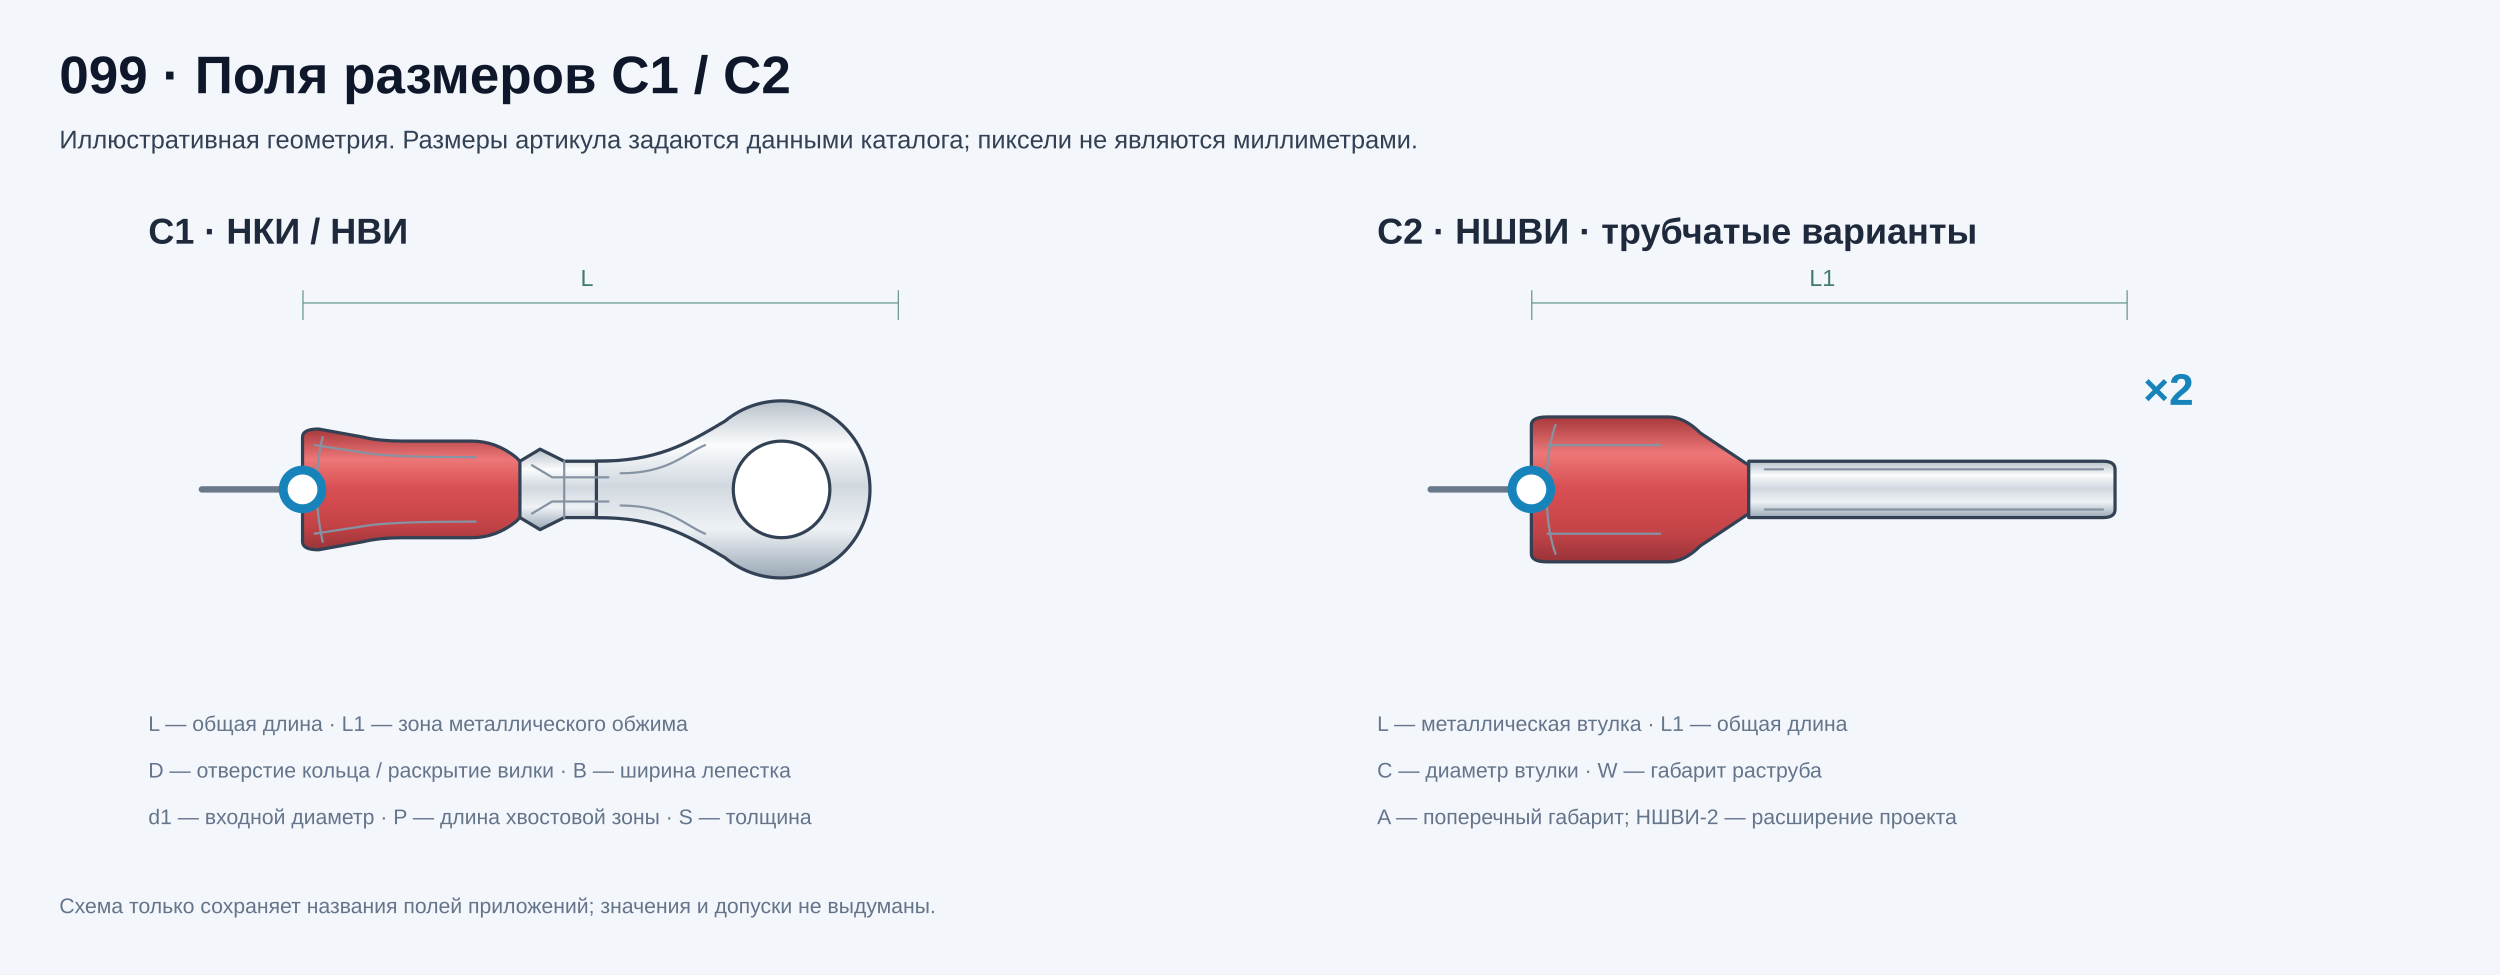
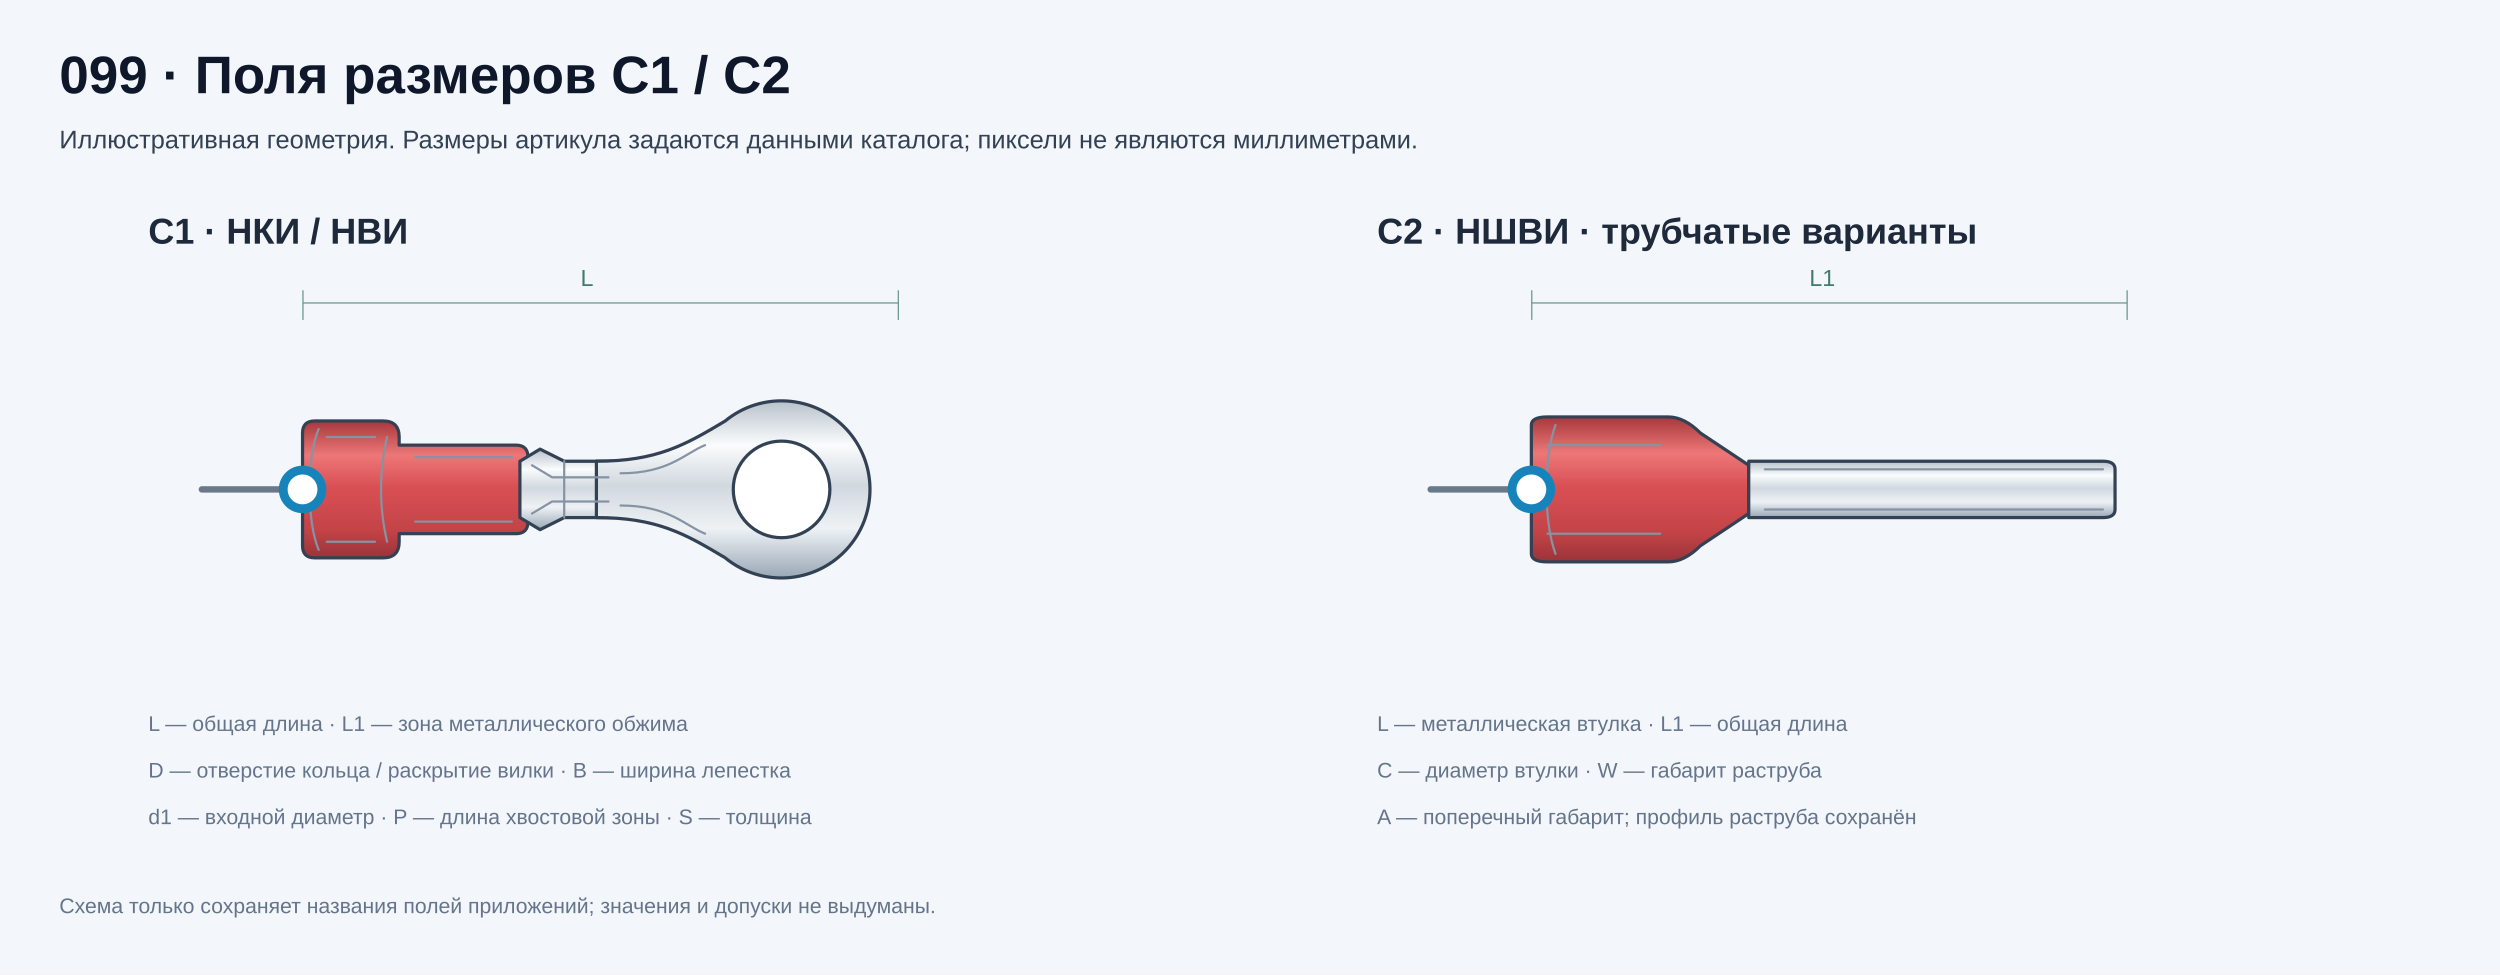
<svg xmlns="http://www.w3.org/2000/svg" width="1180" height="460" viewBox="0 0 1180 460" role="img" aria-labelledby="title">
  <style>svg{font-family:Arial,'Segoe UI',sans-serif} .geom{stroke:#334155;stroke-width:.8;stroke-linecap:round;stroke-linejoin:round} .geom text{stroke:none;stroke-width:0} .detail{stroke:#8593a3;stroke-width:.55;fill:none} .wire{stroke:#69798a;stroke-width:1.6;fill:none;stroke-linecap:round} .text{font-size:12px;fill:#334155;stroke:none} .small{font-size:10px;fill:#64748b;stroke:none} .title{font-size:25px;fill:#0f172a;font-weight:700;stroke:none} .card-title{font-size:17px;fill:#1e293b;font-weight:700;stroke:none} .view{font-size:11px;fill:#237ca3;font-weight:700;stroke:none} .badge{font-size:11px;fill:#1684ba;font-weight:700;stroke:none} .dim{stroke:#5f8f87;stroke-width:.55;fill:none} .dimtext{font-size:11px;fill:#427a70;stroke:none}</style>
  <defs>
    <linearGradient id="metal" x1="0" y1="0" x2="0" y2="1">
      <stop offset="0" stop-color="#b8c1ca" />
      <stop offset=".25" stop-color="#fafcfd" />
      <stop offset=".48" stop-color="#d1d8df" />
      <stop offset=".72" stop-color="#eef2f5" />
      <stop offset="1" stop-color="#99a7b5" />
    </linearGradient>
    <linearGradient id="red" x1="0" y1="0" x2="0" y2="1">
      <stop offset="0" stop-color="#a7383b" />
      <stop offset=".25" stop-color="#ed7778" />
      <stop offset=".48" stop-color="#d95054" />
      <stop offset=".8" stop-color="#c34347" />
      <stop offset="1" stop-color="#993439" />
    </linearGradient>
    <linearGradient id="blue" x1="0" y1="0" x2="0" y2="1">
      <stop offset="0" stop-color="#235783" />
      <stop offset=".25" stop-color="#65a2ce" />
      <stop offset=".5" stop-color="#397fb3" />
      <stop offset="1" stop-color="#23557d" />
    </linearGradient>
    <linearGradient id="yellow" x1="0" y1="0" x2="0" y2="1">
      <stop offset="0" stop-color="#b88c29" />
      <stop offset=".27" stop-color="#ffe6a1" />
      <stop offset=".55" stop-color="#e9bd4d" />
      <stop offset="1" stop-color="#b48c32" />
    </linearGradient>
  </defs>
  <rect x="0" y="0" width="1180" height="460" rx="0" fill="#f3f6fa" />
  <text x="28" y="44" class="title">099 · Поля размеров C1 / C2</text>
  <text x="28" y="70" class="text">Иллюстративная геометрия. Размеры артикула задаются данными каталога; пиксели не являются миллиметрами.</text>
  <text x="70" y="115" class="card-title">C1 · НКИ / НВИ</text>
  <g transform="translate(82,136) scale(1.9)">
    <g class="geom">
      <line x1="7" y1="50" x2="32" y2="50" class="wire" />
-       <path d="M32 37 Q32 35 36 35 L47 37 Q51 38 57 38 H74 Q80 38 85 42 L88 45 V55 L85 58 Q80 62 74 62 H57 Q51 62 47 63 L36 65 Q32 65 32 63 Z" fill="url(#red)" />
+       <path d="M32 36 Q32 33 35 33 H52 Q56 33 56 37 V39 H85 Q88 39 88 42 V58 Q88 61 85 61 H56 V63 Q56 67 52 67 H35 Q32 67 32 64 Z" fill="url(#red)" />
      <path d="M86 43 L91 40 L97 43 H109 V57 H97 L91 60 L86 57 Z" fill="url(#metal)" />
      <path d="M105 43 C120 43 127 39 137 33 A22 22 0 1 1 137 67 C127 61 120 57 105 57 Z" fill="url(#metal)" />
      <circle cx="151" cy="50" r="12" fill="#ffffff" />
      <path d="M89 44 L94 47 H108 M89 56 L94 53 H108 M97 43 V57" fill="none" class="detail" />
-       <path d="M35 39 L48 41 Q54 42 75 42 M35 61 L48 59 Q54 58 75 58 M37 37 Q34 49 37 63" fill="none" class="detail" />
+       <path d="M38 37 H50 M38 63 H50 M60 42 H84 M60 58 H84 M36 35 C33 42 33 58 36 65 M53 37 Q50 50 53 63" fill="none" class="detail" />
      <path d="M111 46 C123 46 127 41 132 39 M111 54 C123 54 127 59 132 61" fill="none" class="detail" />
    </g>
    <circle cx="32" cy="50" r="4.8" fill="#ffffff" data-role="wire-entry" stroke="#1684ba" stroke-width="2.2" />
  </g>
  <line x1="143" y1="143" x2="424" y2="143" class="dim" />
  <line x1="143" y1="137" x2="143" y2="151" class="dim" />
  <line x1="424" y1="137" x2="424" y2="151" class="dim" />
  <text x="274" y="135" class="dimtext">L</text>
  <text x="70" y="345" class="small">L — общая длина · L1 — зона металлического обжима</text>
  <text x="70" y="367" class="small">D — отверстие кольца / раскрытие вилки · B — ширина лепестка</text>
  <text x="70" y="389" class="small">d1 — входной диаметр · P — длина хвостовой зоны · S — толщина</text>
  <text x="650" y="115" class="card-title">C2 · НШВИ · трубчатые варианты</text>
  <g transform="translate(662,136) scale(1.9)">
    <g class="geom">
      <line x1="7" y1="50" x2="32" y2="50" class="wire" />
      <path d="M32 34 Q32 32 36 32 H66 Q70 32 74 36 L86 44 V56 L74 64 Q70 68 66 68 H36 Q32 68 32 66 Z" fill="url(#red)" />
      <path d="M86 43 H174 Q177 43 177 45 V55 Q177 57 174 57 H86 Z" fill="url(#metal)" />
-       <text x="184" y="29" class="badge">×2</text>
      <path d="M90 45 H174 M90 55 H174 M36 39 H64 M36 61 H64" fill="none" class="detail" />
      <path d="M38 34 C35 42 35 58 38 66" fill="none" class="detail" />
    </g>
    <circle cx="32" cy="50" r="4.8" fill="#ffffff" data-role="wire-entry" stroke="#1684ba" stroke-width="2.2" />
  </g>
  <line x1="723" y1="143" x2="1004" y2="143" class="dim" />
  <line x1="723" y1="137" x2="723" y2="151" class="dim" />
  <line x1="1004" y1="137" x2="1004" y2="151" class="dim" />
  <text x="854" y="135" class="dimtext">L1</text>
  <text x="650" y="345" class="small">L — металлическая втулка · L1 — общая длина</text>
  <text x="650" y="367" class="small">C — диаметр втулки · W — габарит раструба</text>
-   <text x="650" y="389" class="small">A — поперечный габарит; НШВИ-2 — расширение проекта</text>
+   <text x="650" y="389" class="small">A — поперечный габарит; профиль раструба сохранён</text>
  <text x="28" y="431" class="small">Схема только сохраняет названия полей приложений; значения и допуски не выдуманы.</text>
</svg>
